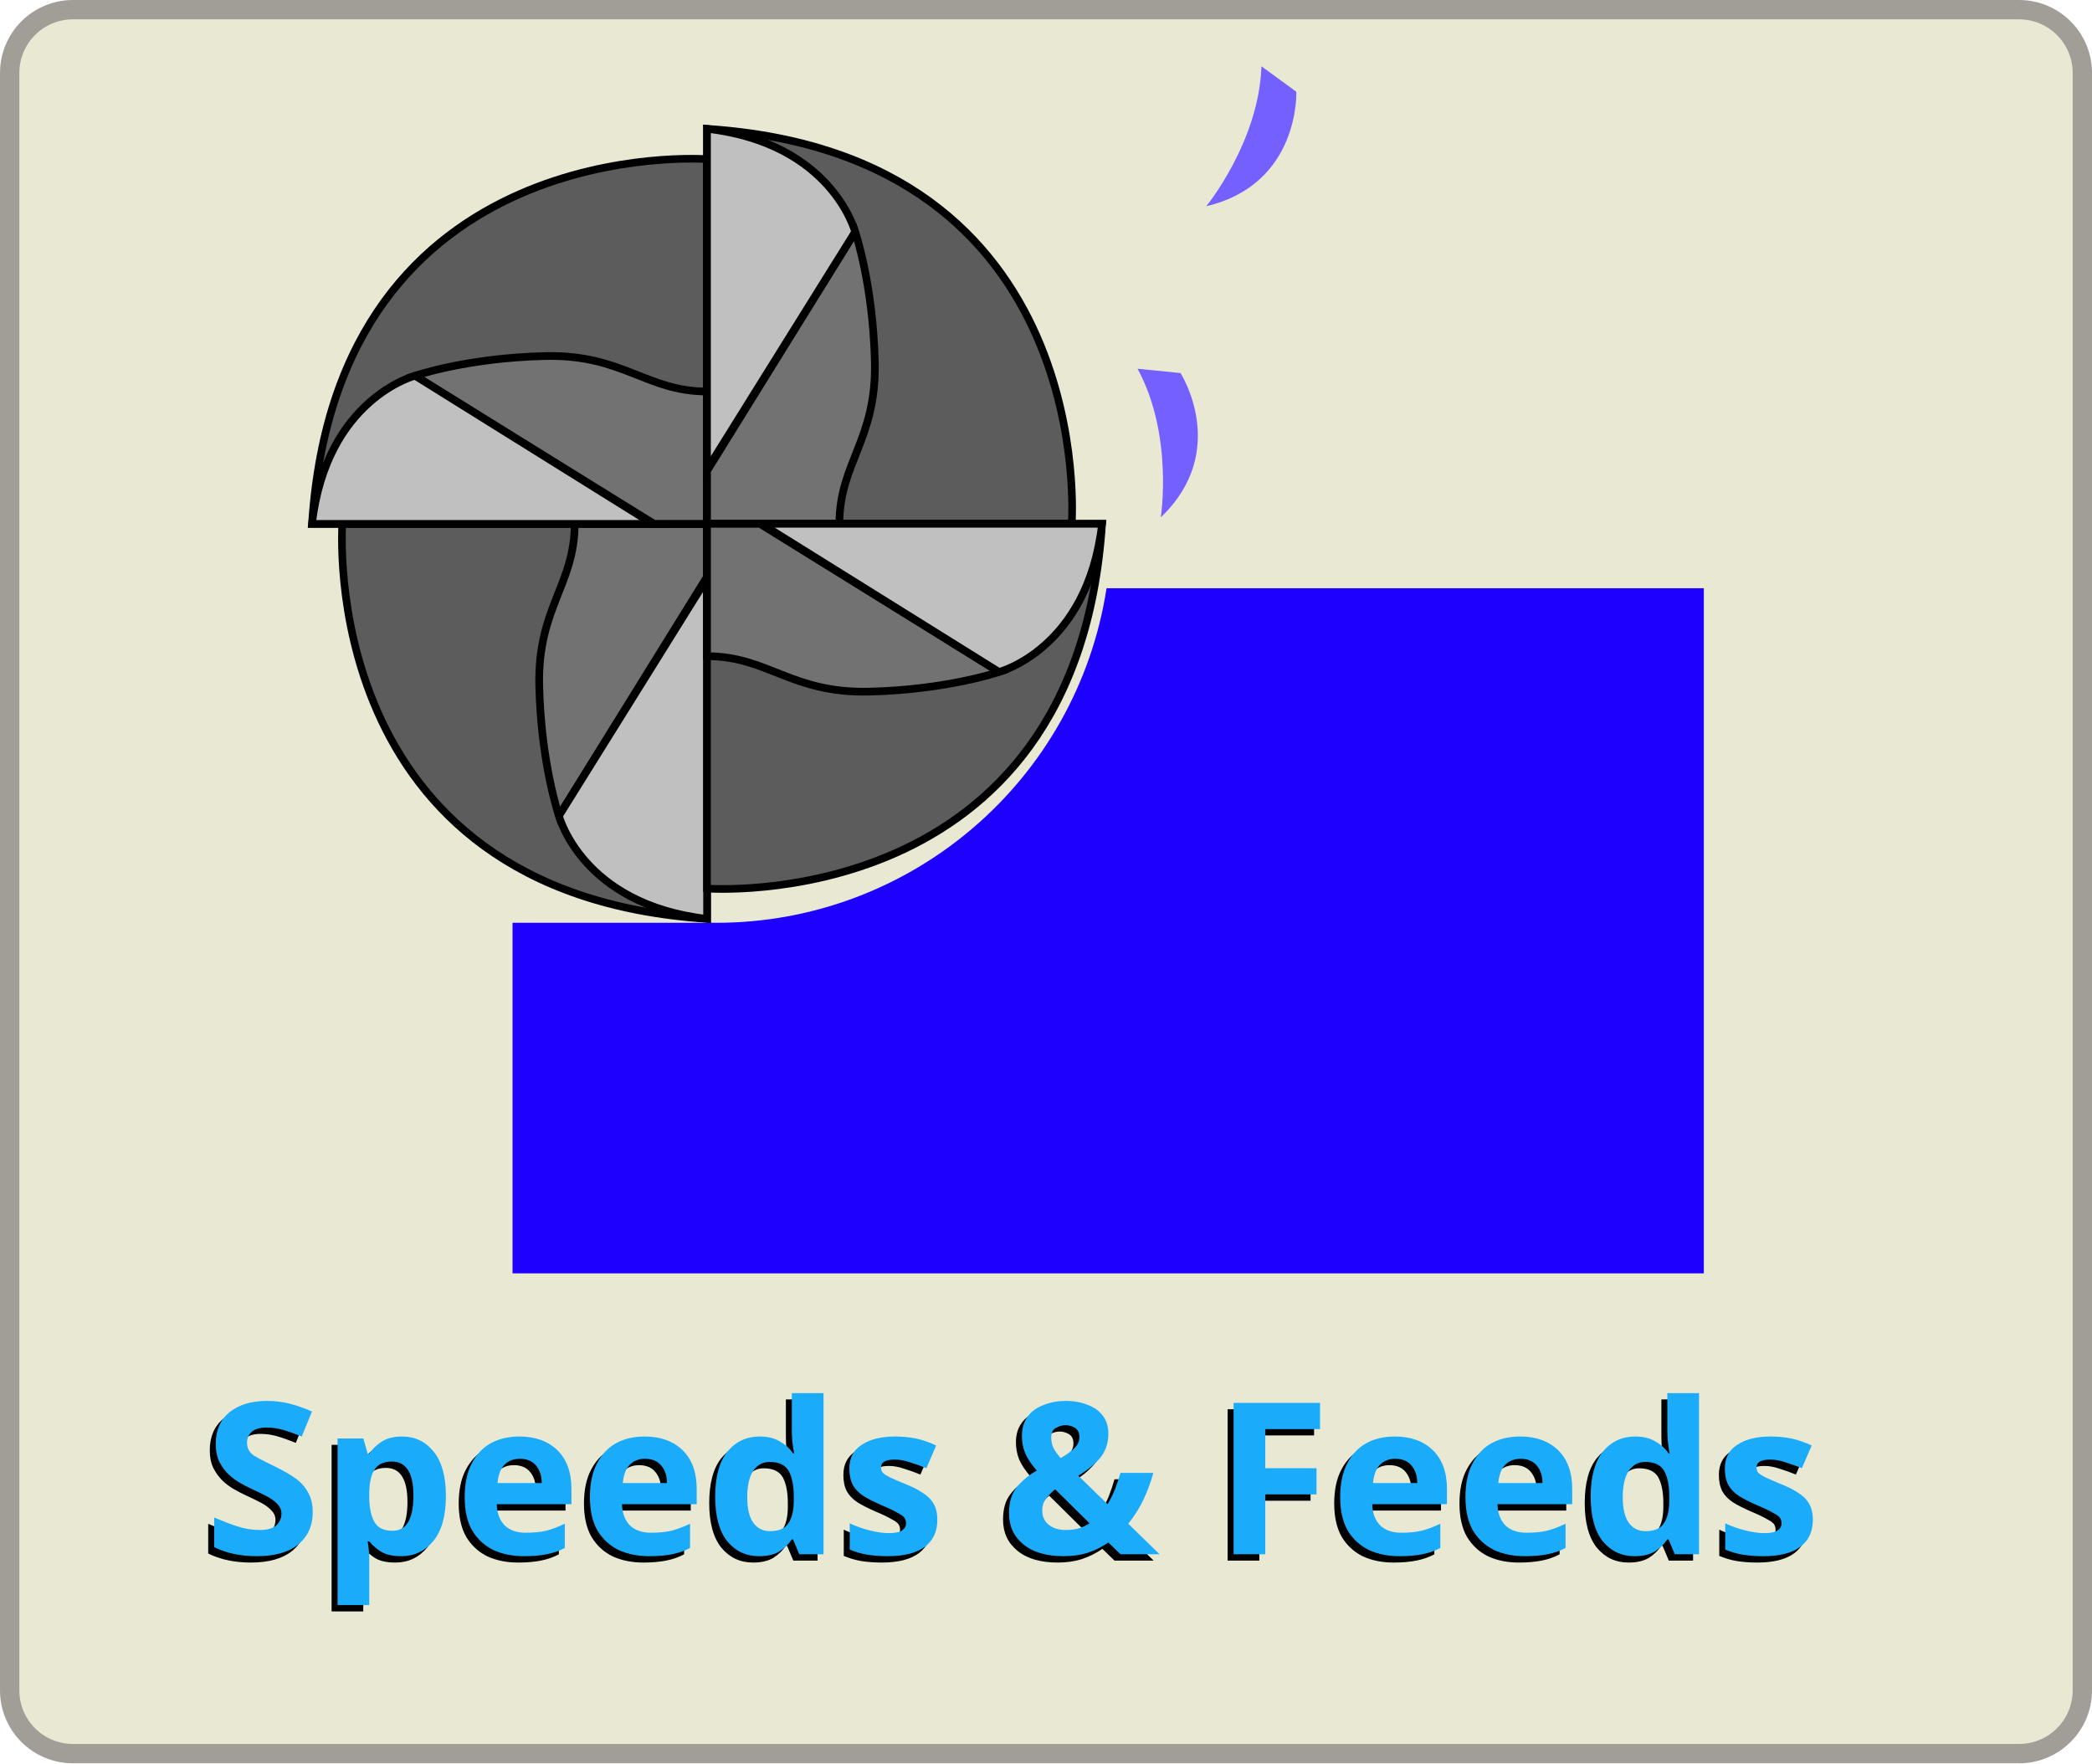
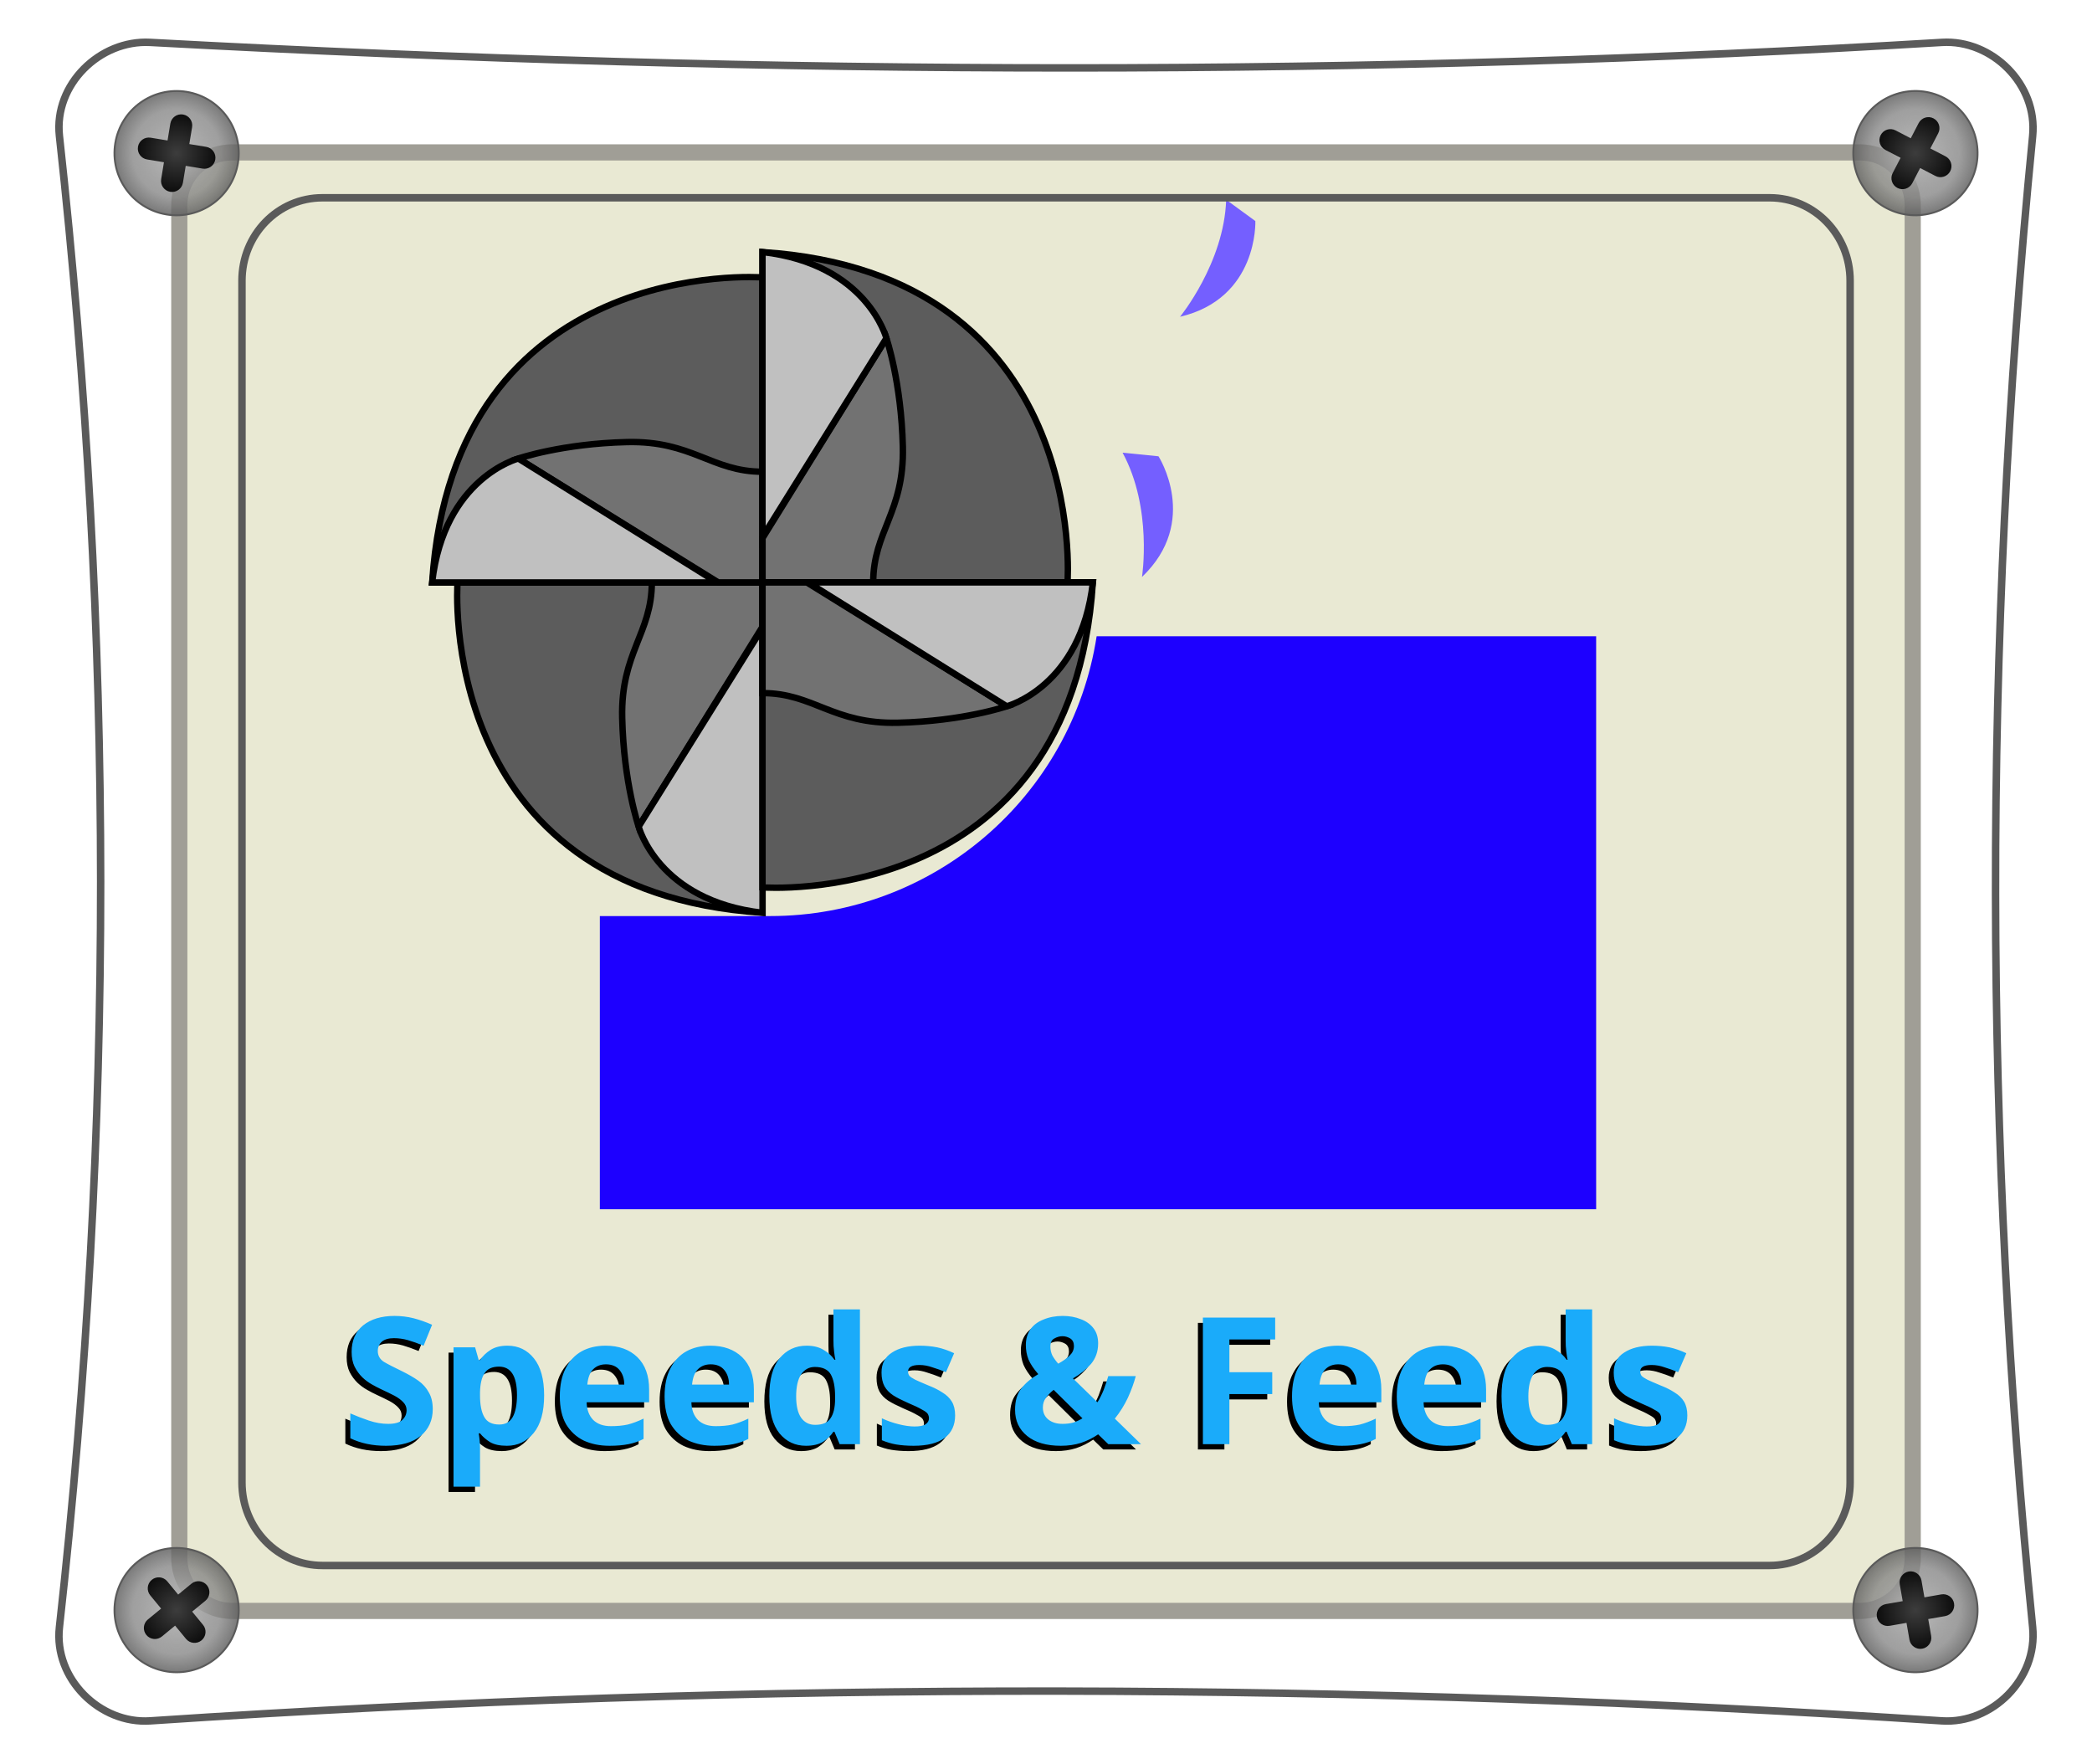
- <svg xmlns="http://www.w3.org/2000/svg" width="70mm" height="59mm" viewBox="0 0 70 59" version="1.1" id="svg5">
+ <svg xmlns="http://www.w3.org/2000/svg" xmlns:xlink="http://www.w3.org/1999/xlink" width="70mm" height="59mm" viewBox="0 0 70 59" version="1.1" id="svg5">
  <defs id="defs2">
-     </defs>
+     <meshgradient id="meshgradient9559" gradientUnits="userSpaceOnUse" x="1.971" y="1.414">
+       <meshrow id="meshrow11237">
+         <meshpatch id="meshpatch11237">
+           <stop path="c 2.487,0  4.973,0  7.46,2.22045e-16" style="stop-color:#bcbcbc;stop-opacity:1" id="stop11237" />
+           <stop path="c -1.77636e-15,2.048  -1.656,3.017  0.864,7.441" style="stop-color:#f6f6f6;stop-opacity:1" id="stop11238" />
+           <stop path="c -2.487,-9.28326e-06  -5.837,-1.296  -8.324,-1.296" style="stop-color:#616161;stop-opacity:1" id="stop11239" />
+           <stop path="c 6.66134e-16,-2.048  6.66134e-16,-4.097  -3e-06,-6.145" style="stop-color:#f6f6f6;stop-opacity:1" id="stop11240" />
+         </meshpatch>
+         <meshpatch id="meshpatch11240">
+           <stop path="c 16.966,-2.22045e-16  33.932,-2.22045e-16  50.898,-2.22045e-16" id="stop11241" />
+           <stop path="c 1.14107e-05,2.048  -0.576,5.176  -0.576,7.225" style="stop-color:#bcbcbc;stop-opacity:1" id="stop11242" />
+           <stop path="c -39.788,-3.744  -32.492,0.216  -49.459,0.216" style="stop-color:#616161;stop-opacity:1" id="stop11243" />
+         </meshpatch>
+         <meshpatch id="meshpatch11243">
+           <stop path="c 2.566,0  5.132,0  7.697,0" id="stop11244" />
+           <stop path="c 0,2.048  0,4.097  0,6.145" style="stop-color:#b4b4b4;stop-opacity:1" id="stop11245" />
+           <stop path="c -2.566,-1.13529e-06  -5.707,1.08  -8.273,1.08" style="stop-color:#bcbcbc;stop-opacity:1" id="stop11246" />
+         </meshpatch>
+       </meshrow>
+       <meshrow id="meshrow11246">
+         <meshpatch id="meshpatch11246">
+           <stop path="c 9.49135e-07,14.23  0.144,26.445  0.144,40.675" id="stop11247" />
+           <stop path="c -2.487,-5.55185e-05  -5.981,0.72  -8.468,0.72" style="stop-color:#616161;stop-opacity:1" id="stop11248" />
+           <stop path="c 2.22045e-16,-14.23  2.22045e-16,-28.461  -1.4e-05,-42.691" style="stop-color:#bdbdbd;stop-opacity:1" id="stop11249" />
+         </meshpatch>
+         <meshpatch id="meshpatch11249">
+           <stop path="c -8.31581e-06,14.23  -0.864,26.373  -0.864,40.603" id="stop11250" />
+           <stop path="c -16.966,-0  -13.414,5.687  -48.451,0.288" style="stop-color:#616161;stop-opacity:1" id="stop11251" />
+         </meshpatch>
+         <meshpatch id="meshpatch11251">
+           <stop path="c 0,14.23  0,28.461  0,42.691" id="stop11252" />
+           <stop path="c -2.566,-1.66488e-07  -3.98,-0.432  -9.137,-1.008" style="stop-color:#f5f5f5;stop-opacity:1" id="stop11253" />
+         </meshpatch>
+       </meshrow>
+       <meshrow id="meshrow11253">
+         <meshpatch id="meshpatch11253">
+           <stop path="c 1.08243e-05,2.445  -1.008,5.611  -1.008,8.056" id="stop11254" />
+           <stop path="c -2.487,-2.13163e-14  -4.973,-2.13163e-14  -7.46,-2.13163e-14" style="stop-color:#bcbcbc;stop-opacity:1" id="stop11255" />
+           <stop path="c 0,-2.445  0,-4.891  2e-05,-7.336" style="stop-color:#b4b4b4;stop-opacity:1" id="stop11256" />
+         </meshpatch>
+         <meshpatch id="meshpatch11256">
+           <stop path="c 4.24071e-06,2.445  1.44,5.899  1.44,8.344" id="stop11257" />
+           <stop path="c -16.966,-4.49685e-07  -33.932,-3.8729e-06  -50.898,0" style="stop-color:#f6f6f6;stop-opacity:1" id="stop11258" />
+         </meshpatch>
+         <meshpatch id="meshpatch11258">
+           <stop path="c 0,2.445  0,4.891  0,7.336" id="stop11259" />
+           <stop path="c -2.566,0  -5.132,0  -7.697,-0" style="stop-color:#bcbcbc;stop-opacity:1" id="stop11260" />
+         </meshpatch>
+       </meshrow>
+     </meshgradient>
+     <radialGradient xlink:href="#linearGradient11263" id="radialGradient11265" cx="5.908" cy="5.125" fx="5.908" fy="5.125" r="2.191" gradientUnits="userSpaceOnUse" />
+     <linearGradient id="linearGradient11263">
+       <stop style="stop-color:#bfbfbf;stop-opacity:1;" offset="0" id="stop11264" />
+       <stop style="stop-color:#828282;stop-opacity:0.766;" offset="0.67" id="stop11266" />
+       <stop style="stop-color:#595959;stop-opacity:0.848;" offset="1" id="stop11265" />
+     </linearGradient>
+     <radialGradient xlink:href="#linearGradient11262" id="radialGradient11263" cx="5.908" cy="5.125" fx="5.908" fy="5.125" r="1.311" gradientUnits="userSpaceOnUse" spreadMethod="pad" />
+     <linearGradient id="linearGradient11262">
+       <stop style="stop-color:#3d3d3d;stop-opacity:1;" offset="0" id="stop11262" />
+       <stop style="stop-color:#0d0d0d;stop-opacity:1;" offset="1" id="stop11263" />
+     </linearGradient>
+     <radialGradient xlink:href="#linearGradient11263" id="radialGradient11265-0" cx="5.908" cy="5.125" fx="5.908" fy="5.125" r="2.191" gradientUnits="userSpaceOnUse" />
+     <radialGradient xlink:href="#linearGradient11262" id="radialGradient11263-0" cx="5.908" cy="5.125" fx="5.908" fy="5.125" r="1.311" gradientUnits="userSpaceOnUse" spreadMethod="pad" />
+     <radialGradient xlink:href="#linearGradient11263" id="radialGradient11265-2" cx="5.908" cy="5.125" fx="5.908" fy="5.125" r="2.191" gradientUnits="userSpaceOnUse" />
+     <radialGradient xlink:href="#linearGradient11262" id="radialGradient11263-9" cx="5.908" cy="5.125" fx="5.908" fy="5.125" r="1.311" gradientUnits="userSpaceOnUse" spreadMethod="pad" />
+     <radialGradient xlink:href="#linearGradient11263" id="radialGradient11265-0-8" cx="5.908" cy="5.125" fx="5.908" fy="5.125" r="2.191" gradientUnits="userSpaceOnUse" />
+     <radialGradient xlink:href="#linearGradient11262" id="radialGradient11263-0-9" cx="5.908" cy="5.125" fx="5.908" fy="5.125" r="1.311" gradientUnits="userSpaceOnUse" spreadMethod="pad" />
+   </defs>
  <g id="layer5" />
  <g id="layer1" />
  <g id="layer2" />
  <g id="layer3" />
  <g id="layer4" />
  <g id="layer6">
-     <g id="g56647" transform="translate(-0.1171376,-0.3321594)">
+     <g id="g56647" transform="matrix(0.8363168,0,0,0.8363168,5.630946,4.550863)">
      <path style="fill:#e9e9d3;fill-opacity:1;fill-rule:evenodd;stroke:#a09e96;stroke-width:0.647;stroke-linecap:round;stroke-linejoin:round;stroke-miterlimit:4;stroke-dasharray:none;stroke-opacity:1;paint-order:normal" id="rect926" width="69.353" height="58.353" x="0.441" y="0.656" d="M 2.557,0.656 H 67.677 A 2.117,2.117 45 0 1 69.794,2.772 V 56.892 a 2.117,2.117 135 0 1 -2.117,2.117 H 2.557 A 2.117,2.117 45 0 1 0.441,56.892 l 0,-54.12 A 2.117,2.117 135 0 1 2.557,0.656 Z" />
      <g id="g12155" transform="translate(-66.17412,-80.77569)">
        <path id="rect1148" style="fill:#1d00ff;fill-opacity:1;fill-rule:evenodd;stroke-width:1" d="m 390.492,380.939 c -3.769,24.348 -24.727,42.31 -49.365,42.312 -9.08,-0.009 -20.676,0 -25.76,0 v 44.334 h 150.658 v -86.646 z" transform="scale(0.2645833)" />
        <path style="fill:#745fff;fill-opacity:1;stroke:none;stroke-width:0.265;stroke-linecap:butt;stroke-linejoin:miter;stroke-miterlimit:4;stroke-dasharray:none;stroke-opacity:1" d="m 105.132,98.418 c 0,0 0.431,-2.751 -0.777,-4.972 l 1.437,0.144 c 0,0 1.672,2.602 -0.66,4.828 z" id="path8474" />
        <path style="fill:#745fff;fill-opacity:1;stroke:none;stroke-width:0.265;stroke-linecap:butt;stroke-linejoin:miter;stroke-miterlimit:4;stroke-dasharray:none;stroke-opacity:1" d="m 106.654,88.008 c 0,0 1.764,-2.155 1.846,-4.682 l 1.167,0.852 c 0,0 0.126,3.09 -3.013,3.83 z" id="path8474-5" />
        <g id="g4553" transform="translate(-61.38033,15.64667)">
          <g id="g4320">
            <path style="fill:#5c5c5c;fill-opacity:1;stroke:#000000;stroke-width:0.255px;stroke-linecap:butt;stroke-linejoin:miter;stroke-opacity:1" d="m 151.33,96.207 v -13.218 h -12.203 c 0,0 -0.931,12.356 12.203,13.218 z" id="path2260" />
            <path style="fill:#727272;fill-opacity:1;stroke:#000000;stroke-width:0.257px;stroke-linecap:butt;stroke-linejoin:miter;stroke-opacity:1" d="m 146.374,92.76 c 0,0 -0.598,-1.738 -0.659,-4.351 -0.061,-2.608 1.186,-3.378 1.186,-5.42 h 4.428 v 1.774 z" id="path2375" />
            <path style="fill:#c0c0c0;fill-opacity:1;stroke:#000000;stroke-width:0.255px;stroke-linecap:butt;stroke-linejoin:miter;stroke-opacity:1" d="m 151.33,96.207 v -11.398 l -4.956,7.95 c 0,0 0.768,2.969 4.956,3.448 z" id="path2126" />
          </g>
          <g id="g4320-4" transform="rotate(90,151.3296,82.98918)">
            <path style="fill:#5c5c5c;fill-opacity:1;stroke:#000000;stroke-width:0.255px;stroke-linecap:butt;stroke-linejoin:miter;stroke-opacity:1" d="m 151.33,96.207 v -13.218 h -12.203 c 0,0 -0.931,12.356 12.203,13.218 z" id="path2260-2" />
            <path style="fill:#727272;fill-opacity:1;stroke:#000000;stroke-width:0.257px;stroke-linecap:butt;stroke-linejoin:miter;stroke-opacity:1" d="m 146.374,92.76 c 0,0 -0.598,-1.738 -0.659,-4.351 -0.061,-2.608 1.186,-3.378 1.186,-5.42 h 4.428 v 1.774 z" id="path2375-6" />
            <path style="fill:#c0c0c0;fill-opacity:1;stroke:#000000;stroke-width:0.255px;stroke-linecap:butt;stroke-linejoin:miter;stroke-opacity:1" d="m 151.33,96.207 v -11.398 l -4.956,7.95 c 0,0 0.768,2.969 4.956,3.448 z" id="path2126-0" />
          </g>
          <g id="g4320-4-9" transform="rotate(180,151.3296,82.98917)">
            <path style="fill:#5c5c5c;fill-opacity:1;stroke:#000000;stroke-width:0.255px;stroke-linecap:butt;stroke-linejoin:miter;stroke-opacity:1" d="m 151.33,96.207 v -13.218 h -12.203 c 0,0 -0.931,12.356 12.203,13.218 z" id="path2260-2-3" />
            <path style="fill:#727272;fill-opacity:1;stroke:#000000;stroke-width:0.257px;stroke-linecap:butt;stroke-linejoin:miter;stroke-opacity:1" d="m 146.374,92.76 c 0,0 -0.598,-1.738 -0.659,-4.351 -0.061,-2.608 1.186,-3.378 1.186,-5.42 h 4.428 v 1.774 z" id="path2375-6-2" />
            <path style="fill:#c0c0c0;fill-opacity:1;stroke:#000000;stroke-width:0.255px;stroke-linecap:butt;stroke-linejoin:miter;stroke-opacity:1" d="m 151.33,96.207 v -11.398 l -4.956,7.95 c 0,0 0.768,2.969 4.956,3.448 z" id="path2126-0-0" />
          </g>
          <g id="g4320-4-9-3" transform="rotate(-90,151.3296,82.98917)">
            <path style="fill:#5c5c5c;fill-opacity:1;stroke:#000000;stroke-width:0.255px;stroke-linecap:butt;stroke-linejoin:miter;stroke-opacity:1" d="m 151.33,96.207 v -13.218 h -12.203 c 0,0 -0.931,12.356 12.203,13.218 z" id="path2260-2-3-7" />
            <path style="fill:#727272;fill-opacity:1;stroke:#000000;stroke-width:0.257px;stroke-linecap:butt;stroke-linejoin:miter;stroke-opacity:1" d="m 146.374,92.76 c 0,0 -0.598,-1.738 -0.659,-4.351 -0.061,-2.608 1.186,-3.378 1.186,-5.42 h 4.428 v 1.774 z" id="path2375-6-2-6" />
            <path style="fill:#c0c0c0;fill-opacity:1;stroke:#000000;stroke-width:0.255px;stroke-linecap:butt;stroke-linejoin:miter;stroke-opacity:1" d="m 151.33,96.207 v -11.398 l -4.956,7.95 c 0,0 0.768,2.969 4.956,3.448 z" id="path2126-0-0-7" />
          </g>
        </g>
      </g>
      <g id="g48886" transform="matrix(0.8375649,0,0,0.8375649,-42.98036,-8.264877)">
        <text xml:space="preserve" style="font-size:8.467px;line-height:1.25;font-family:'Latin Modern Roman';-inkscape-font-specification:'Latin Modern Roman, ';fill:#000000;fill-opacity:1;stroke:none;stroke-width:0.265;stroke-opacity:1" x="59.383" y="72.611" id="text17022">
          <tspan id="tspan17020" style="font-style:normal;font-variant:normal;font-weight:bold;font-stretch:normal;font-size:8.467px;font-family:'Segoe Print';-inkscape-font-specification:'Segoe Print Bold';fill:#000000;fill-opacity:1;stroke:none;stroke-width:0.265;stroke-opacity:1" x="59.383" y="72.611">Speeds &amp; Feeds</tspan>
        </text>
        <text xml:space="preserve" style="font-size:8.467px;line-height:1.25;font-family:'Latin Modern Roman';-inkscape-font-specification:'Latin Modern Roman, ';fill:#1aabfa;fill-opacity:1;stroke:none;stroke-width:0.265;stroke-opacity:1" x="59.623" y="72.357" id="text17022-3">
          <tspan id="tspan17020-3" style="font-style:normal;font-variant:normal;font-weight:bold;font-stretch:normal;font-size:8.467px;font-family:'Segoe Print';-inkscape-font-specification:'Segoe Print Bold';fill:#1aabfa;fill-opacity:1;stroke:none;stroke-width:0.265;stroke-opacity:1" x="59.623" y="72.357">Speeds &amp; Feeds</tspan>
        </text>
      </g>
    </g>
+     <g id="g11271" transform="translate(0.00131674,-4.9240791e-4)">
+       <path id="rect1" style="mix-blend-mode:normal;fill:url(#meshgradient9559);fill-rule:nonzero;stroke:#5a5a5a;stroke-width:0.25;stroke-opacity:1" d="M 5.023,1.419 C 3.343,1.328 1.797,2.827 1.987,4.551 c 1.83,16.633 1.849,33.265 0,49.898 -0.192,1.724 1.358,3.245 3.036,3.132 20.656,-1.384 40.587,-1.272 59.955,0 1.678,0.11 3.209,-1.406 3.035,-3.132 -1.615,-16.077 -1.696,-32.682 0,-49.898 0.17,-1.726 -1.356,-3.233 -3.035,-3.132 -18.884,1.136 -38.863,1.142 -59.955,0 z m 5.763,5.199 h 48.429 c 1.491,0 2.69,1.238 2.69,2.776 V 49.606 c 0,1.538 -1.2,2.776 -2.69,2.776 H 10.786 c -1.491,0 -2.691,-1.238 -2.691,-2.776 V 9.394 c 0,-1.538 1.2,-2.776 2.691,-2.776 z" />
+       <g id="g11266" transform="rotate(9.364614,5.908451,5.125055)">
+         <circle style="fill:url(#radialGradient11265);fill-opacity:1;stroke:#5a5a5a;stroke-width:0.063;stroke-dasharray:none;stroke-opacity:1" id="path11261" cx="5.908" cy="5.125" r="2.079" />
+         <path id="rect11262" style="fill:url(#radialGradient11263);fill-opacity:1;stroke:none;stroke-width:0.265;stroke-opacity:1" d="m 5.909,3.814 c -0.204,0 -0.369,0.165 -0.369,0.369 V 4.756 H 4.967 c -0.204,0 -0.369,0.165 -0.369,0.369 0,0.204 0.165,0.369 0.369,0.369 h 0.573 v 0.573 c 0,0.204 0.165,0.369 0.369,0.369 0.204,0 0.369,-0.165 0.369,-0.369 V 5.494 h 0.573 c 0.204,0 0.369,-0.165 0.369,-0.369 0,-0.204 -0.165,-0.369 -0.369,-0.369 H 6.278 V 4.183 c 0,-0.204 -0.165,-0.369 -0.369,-0.369 z" />
+       </g>
+       <g id="g11266-8" transform="matrix(0.7726215,-0.6348682,0.6348035,0.7725427,-1.909687,53.66726)">
+         <circle style="fill:url(#radialGradient11265-0);fill-opacity:1;stroke:#5a5a5a;stroke-width:0.063;stroke-dasharray:none;stroke-opacity:1" id="path11261-7" cx="5.908" cy="5.125" r="2.079" />
+         <path id="rect11262-9" style="fill:url(#radialGradient11263-0);fill-opacity:1;stroke:none;stroke-width:0.265;stroke-opacity:1" d="m 5.909,3.814 c -0.204,0 -0.369,0.165 -0.369,0.369 V 4.756 H 4.967 c -0.204,0 -0.369,0.165 -0.369,0.369 0,0.204 0.165,0.369 0.369,0.369 h 0.573 v 0.573 c 0,0.204 0.165,0.369 0.369,0.369 0.204,0 0.369,-0.165 0.369,-0.369 V 5.494 h 0.573 c 0.204,0 0.369,-0.165 0.369,-0.369 0,-0.204 -0.165,-0.369 -0.369,-0.369 H 6.278 V 4.183 c 0,-0.204 -0.165,-0.369 -0.369,-0.369 z" />
+       </g>
+       <g id="g11266-6" transform="matrix(0.8873638,0.4612317,-0.4611973,0.8872976,61.21158,-2.147901)">
+         <circle style="fill:url(#radialGradient11265-2);fill-opacity:1;stroke:#5a5a5a;stroke-width:0.063;stroke-dasharray:none;stroke-opacity:1" id="path11261-1" cx="5.908" cy="5.125" r="2.079" />
+         <path id="rect11262-2" style="fill:url(#radialGradient11263-9);fill-opacity:1;stroke:none;stroke-width:0.265;stroke-opacity:1" d="m 5.909,3.814 c -0.204,0 -0.369,0.165 -0.369,0.369 V 4.756 H 4.967 c -0.204,0 -0.369,0.165 -0.369,0.369 0,0.204 0.165,0.369 0.369,0.369 h 0.573 v 0.573 c 0,0.204 0.165,0.369 0.369,0.369 0.204,0 0.369,-0.165 0.369,-0.369 V 5.494 h 0.573 c 0.204,0 0.369,-0.165 0.369,-0.369 0,-0.204 -0.165,-0.369 -0.369,-0.369 H 6.278 V 4.183 c 0,-0.204 -0.165,-0.369 -0.369,-0.369 z" />
+       </g>
+       <g id="g11266-8-9" transform="matrix(0.98513,-0.172249,0.1722186,0.984956,57.38791,49.84493)">
+         <circle style="fill:url(#radialGradient11265-0-8);fill-opacity:1;stroke:#5a5a5a;stroke-width:0.063;stroke-dasharray:none;stroke-opacity:1" id="path11261-7-3" cx="5.908" cy="5.125" r="2.079" />
+         <path id="rect11262-9-1" style="fill:url(#radialGradient11263-0-9);fill-opacity:1;stroke:none;stroke-width:0.265;stroke-opacity:1" d="m 5.909,3.814 c -0.204,0 -0.369,0.165 -0.369,0.369 V 4.756 H 4.967 c -0.204,0 -0.369,0.165 -0.369,0.369 0,0.204 0.165,0.369 0.369,0.369 h 0.573 v 0.573 c 0,0.204 0.165,0.369 0.369,0.369 0.204,0 0.369,-0.165 0.369,-0.369 V 5.494 h 0.573 c 0.204,0 0.369,-0.165 0.369,-0.369 0,-0.204 -0.165,-0.369 -0.369,-0.369 H 6.278 V 4.183 c 0,-0.204 -0.165,-0.369 -0.369,-0.369 z" />
+       </g>
+     </g>
  </g>
</svg>
